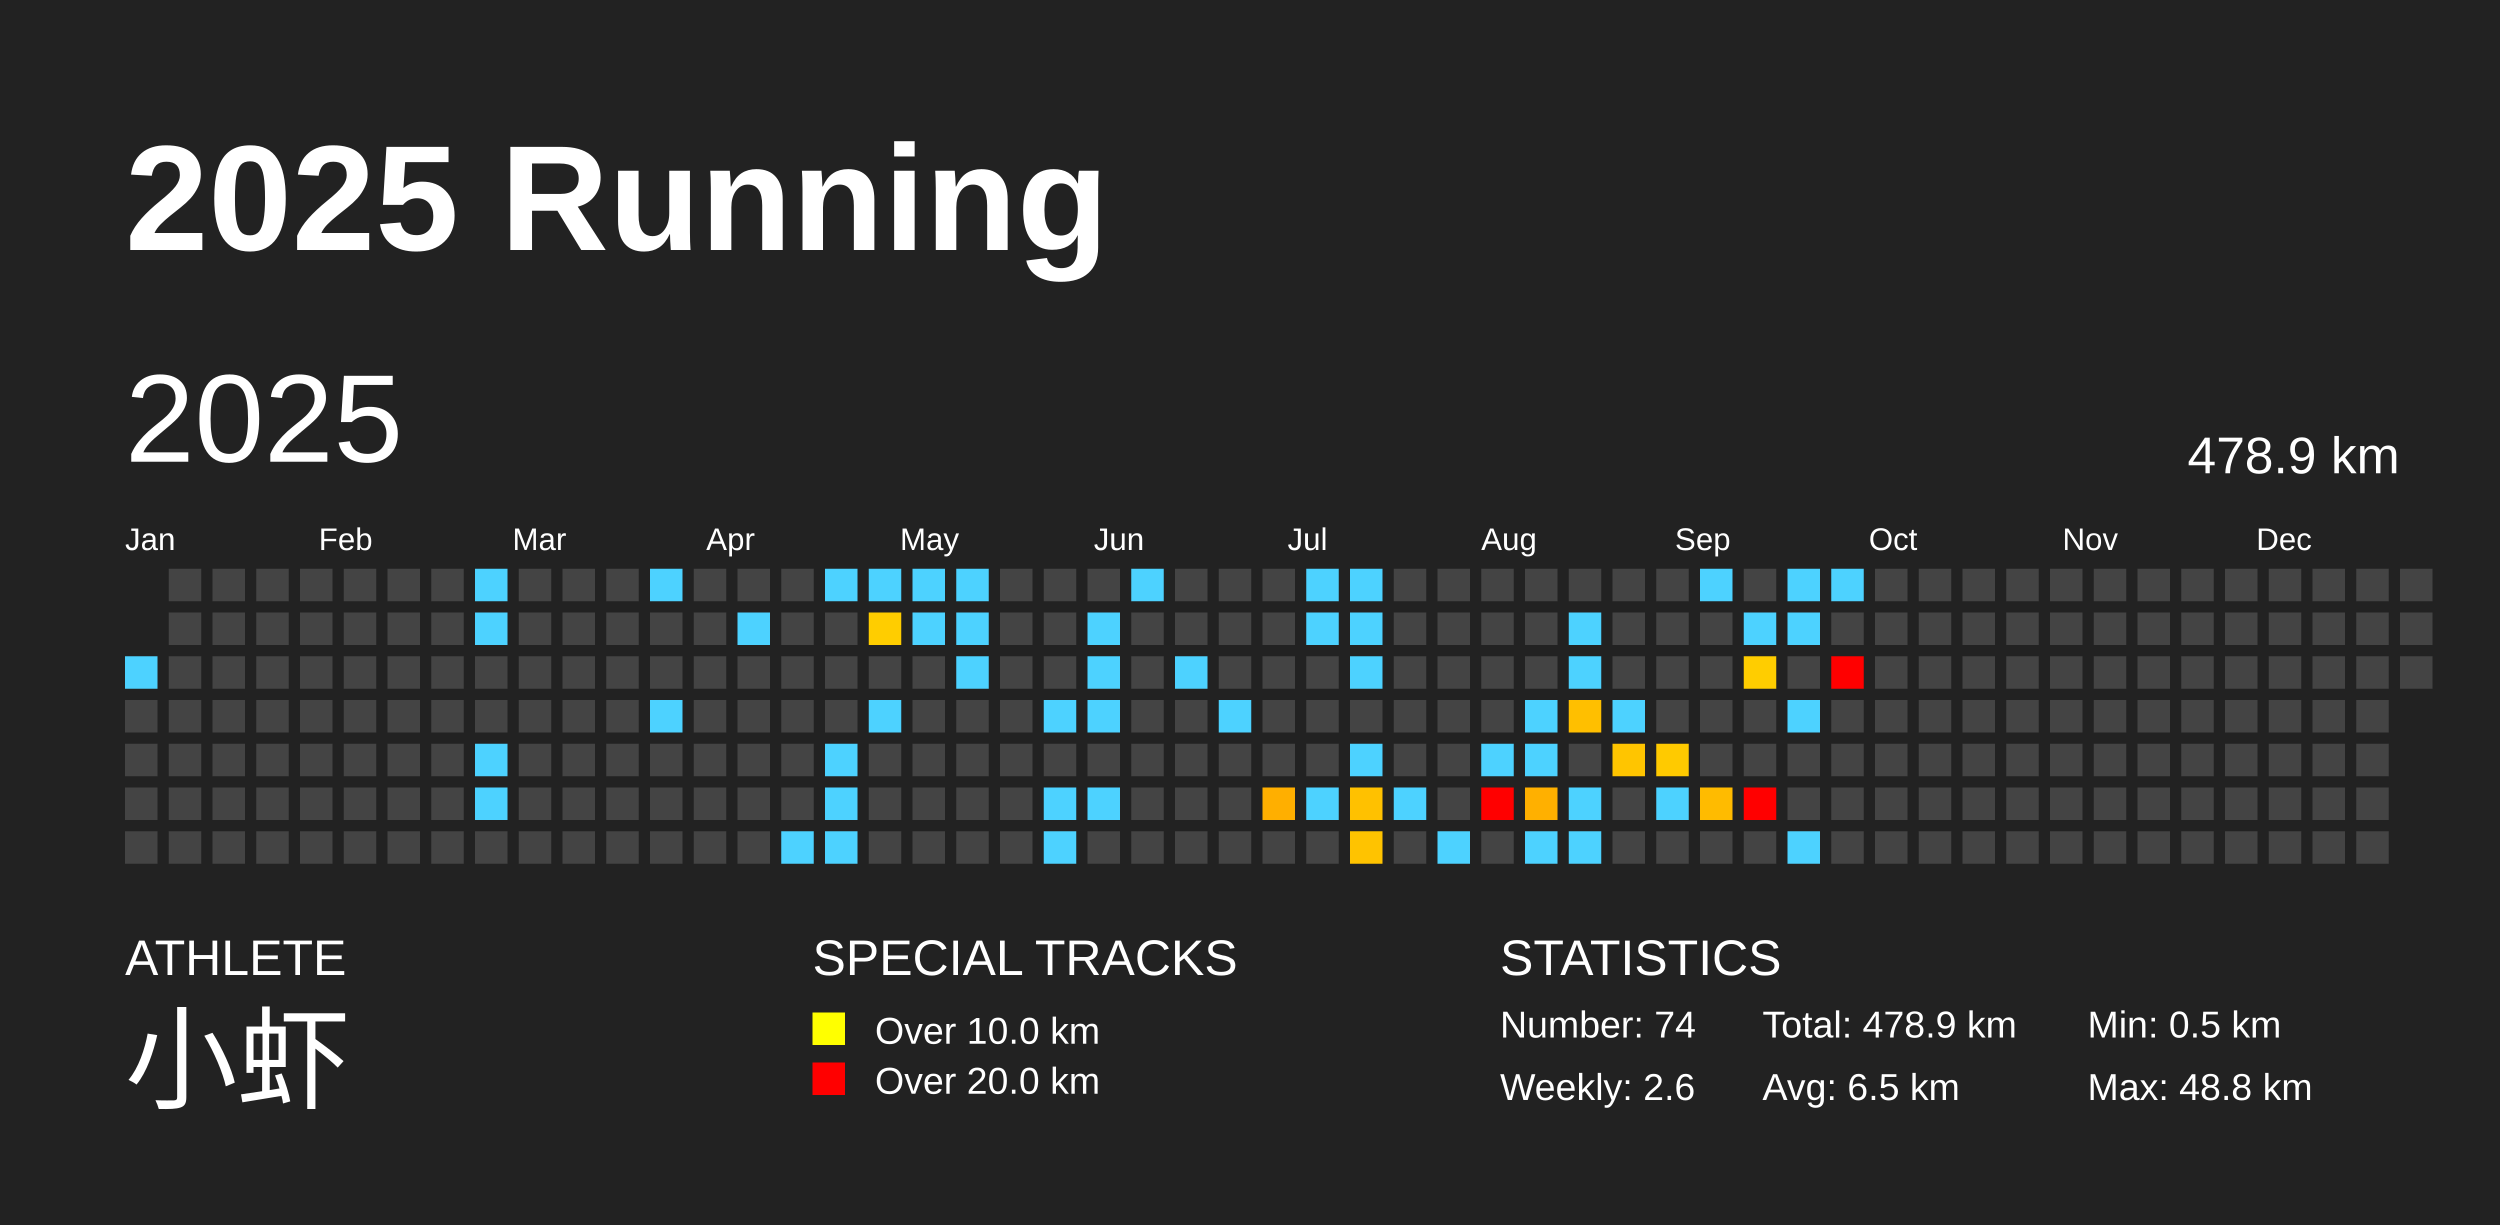
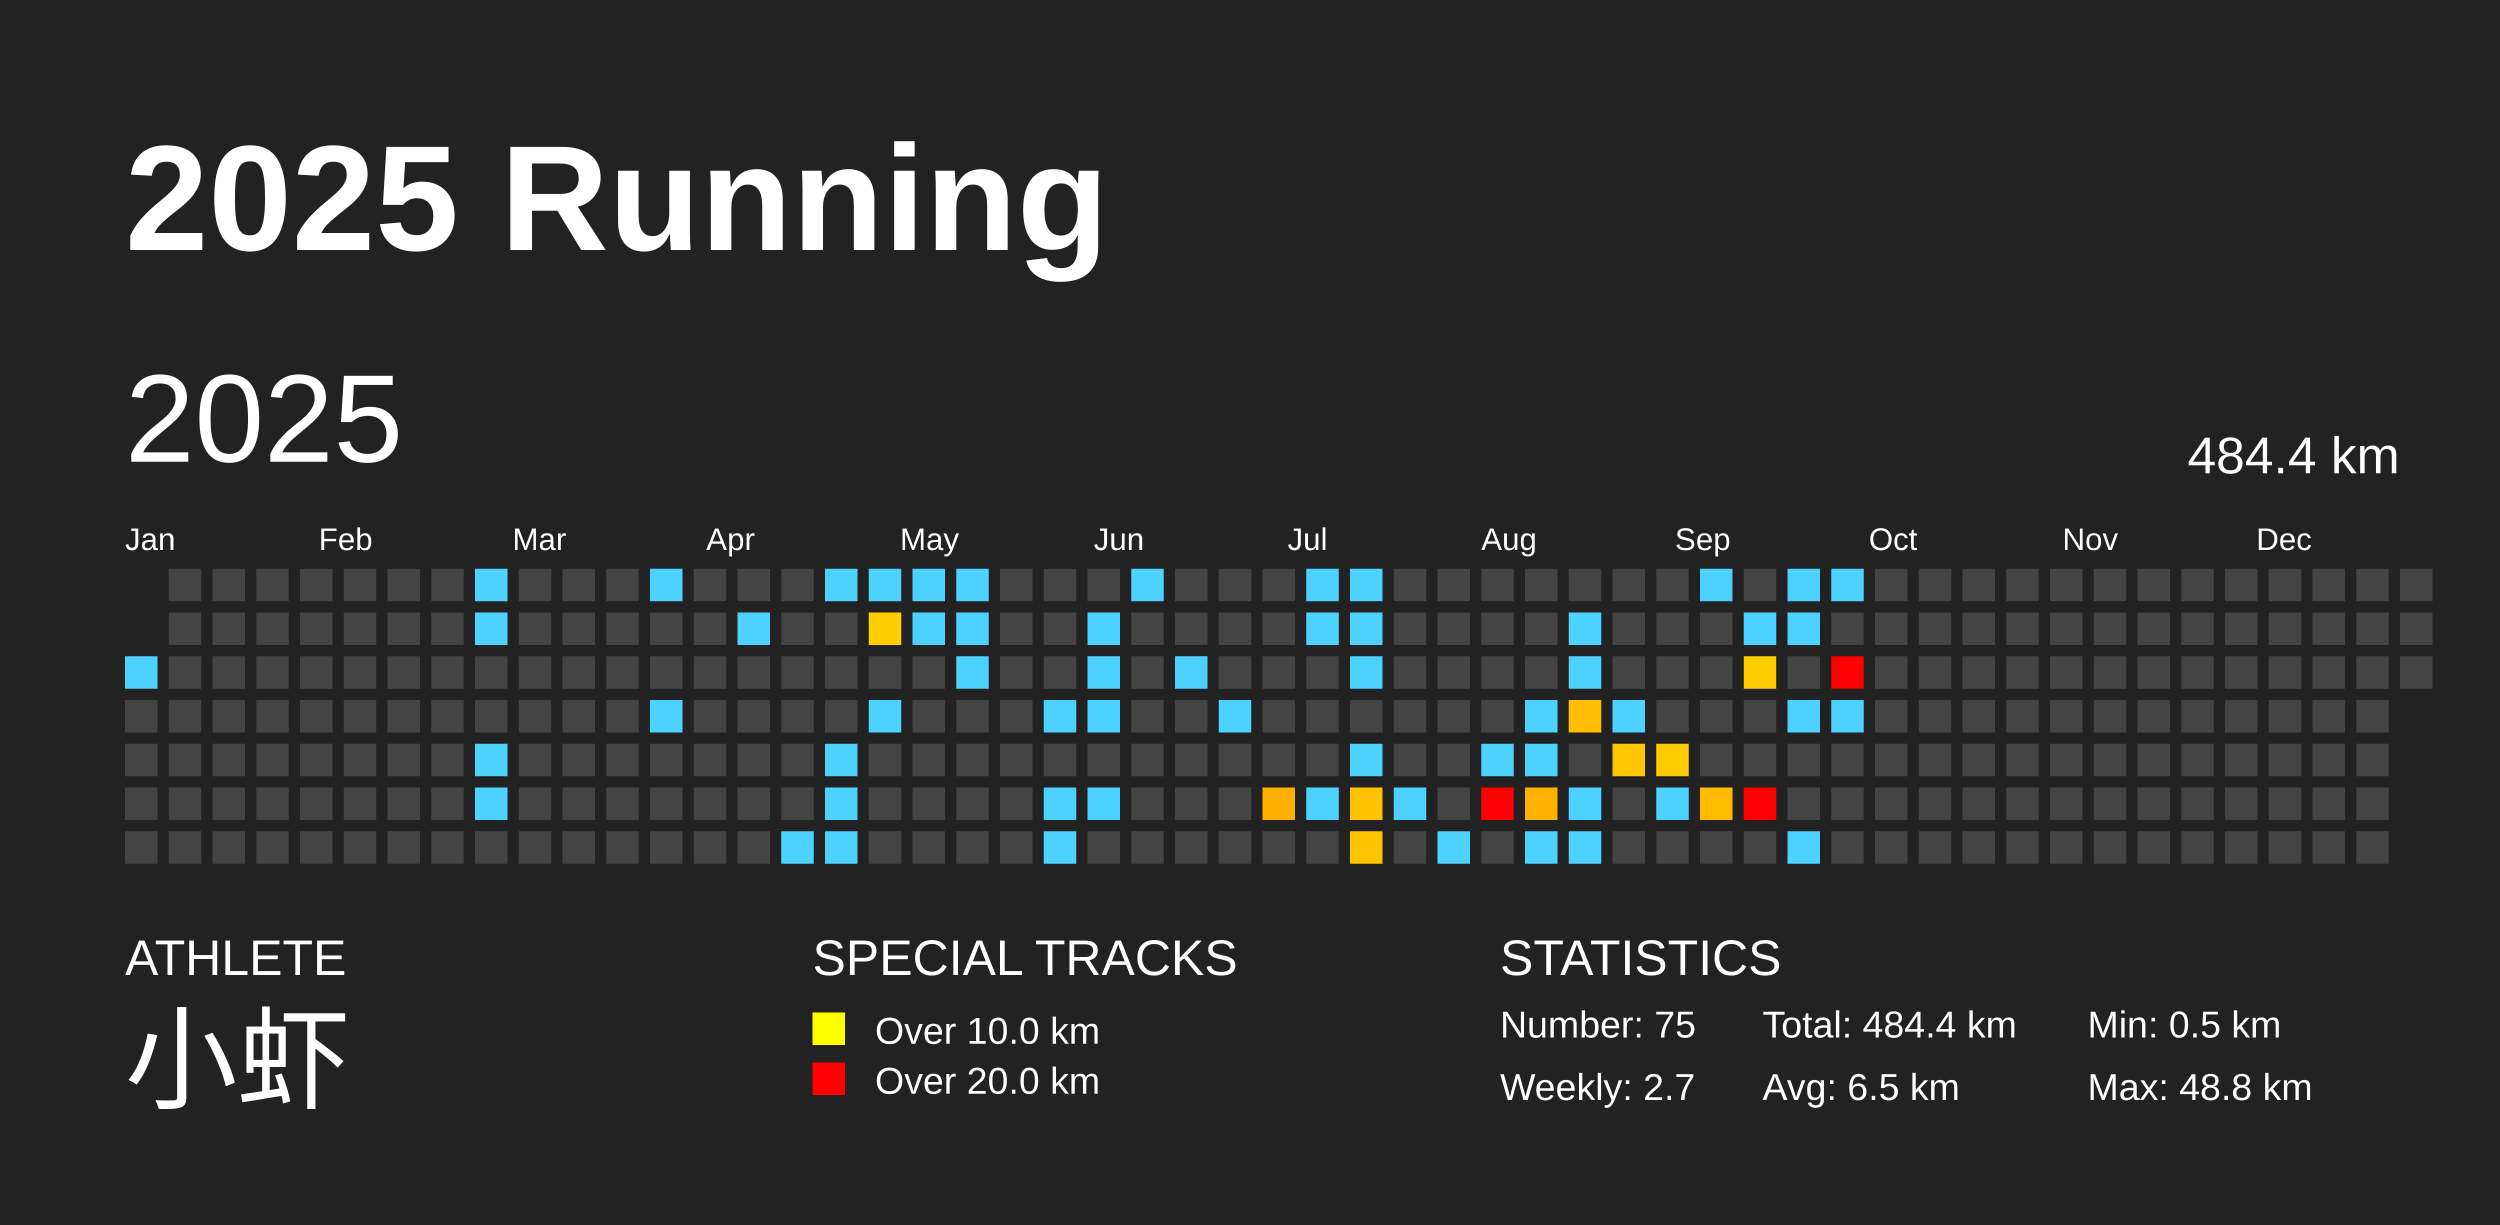
<svg xmlns="http://www.w3.org/2000/svg" baseProfile="full" height="98mm" version="1.1" viewBox="0,0,200,98" width="200mm">
  <defs />
  <rect fill="#222222" height="98" width="200" x="0" y="0" />
  <text fill="#FFFFFF" style="font-size:12px; font-family:Arial; font-weight:bold;" x="10" y="20">2025 Running</text>
  <text fill="#FFFFFF" style="font-size:4px; font-family:Arial" x="10" y="78">ATHLETE</text>
  <text fill="#FFFFFF" style="font-size:9px; font-family:Arial" x="10" y="88">小虾</text>
  <text fill="#FFFFFF" style="font-size:4px; font-family:Arial" x="65" y="78">SPECIAL TRACKS</text>
  <rect fill="yellow" height="2.6" width="2.6" x="65" y="81" />
  <text fill="#FFFFFF" style="font-size:3px; font-family:Arial" x="70" y="83.5">Over 10.0 km</text>
  <rect fill="red" height="2.6" width="2.6" x="65" y="85" />
  <text fill="#FFFFFF" style="font-size:3px; font-family:Arial" x="70" y="87.5">Over 20.0 km</text>
  <text fill="#FFFFFF" style="font-size:4px; font-family:Arial" x="120" y="78">STATISTICS</text>
-   <text fill="#FFFFFF" style="font-size:3px; font-family:Arial" x="120" y="83">Number: 74</text>
-   <text fill="#FFFFFF" style="font-size:3px; font-family:Arial" x="120" y="88">Weekly: 2.6</text>
-   <text fill="#FFFFFF" style="font-size:3px; font-family:Arial" x="141" y="83">Total: 478.9 km</text>
+   <text fill="#FFFFFF" style="font-size:3px; font-family:Arial" x="120" y="83">Number: 75</text>
+   <text fill="#FFFFFF" style="font-size:3px; font-family:Arial" x="120" y="88">Weekly: 2.7</text>
+   <text fill="#FFFFFF" style="font-size:3px; font-family:Arial" x="141" y="83">Total: 484.4 km</text>
  <text fill="#FFFFFF" style="font-size:3px; font-family:Arial" x="141" y="88">Avg: 6.5 km</text>
  <text fill="#FFFFFF" style="font-size:3px; font-family:Arial" x="167" y="83">Min: 0.5 km</text>
  <text fill="#FFFFFF" style="font-size:3px; font-family:Arial" x="167" y="88">Max: 48.8 km</text>
  <text dominant-baseline="hanging" fill="#FFFFFF" style="font-size:10.0px; font-family:Arial;" x="10" y="30">2025</text>
-   <text dominant-baseline="hanging" fill="#FFFFFF" style="font-size:4.125px; font-family:Arial;" x="175" y="35">478.9 km</text>
+   <text dominant-baseline="hanging" fill="#FFFFFF" style="font-size:4.125px; font-family:Arial;" x="175" y="35">484.4 km</text>
  <text fill="#FFFFFF" style="font-size:2.5px; font-family:Arial" x="10.0" y="44">Jan</text>
  <text fill="#FFFFFF" style="font-size:2.5px; font-family:Arial" x="25.5" y="44">Feb</text>
  <text fill="#FFFFFF" style="font-size:2.5px; font-family:Arial" x="41.0" y="44">Mar</text>
  <text fill="#FFFFFF" style="font-size:2.5px; font-family:Arial" x="56.5" y="44">Apr</text>
  <text fill="#FFFFFF" style="font-size:2.5px; font-family:Arial" x="72.0" y="44">May</text>
  <text fill="#FFFFFF" style="font-size:2.5px; font-family:Arial" x="87.5" y="44">Jun</text>
  <text fill="#FFFFFF" style="font-size:2.5px; font-family:Arial" x="103.0" y="44">Jul</text>
  <text fill="#FFFFFF" style="font-size:2.5px; font-family:Arial" x="118.5" y="44">Aug</text>
  <text fill="#FFFFFF" style="font-size:2.5px; font-family:Arial" x="134.0" y="44">Sep</text>
  <text fill="#FFFFFF" style="font-size:2.5px; font-family:Arial" x="149.5" y="44">Oct</text>
  <text fill="#FFFFFF" style="font-size:2.5px; font-family:Arial" x="165.0" y="44">Nov</text>
  <text fill="#FFFFFF" style="font-size:2.5px; font-family:Arial" x="180.5" y="44">Dec</text>
  <rect fill="#4dd2ff" height="2.6" width="2.6" x="10.0" y="52.5" />
  <rect fill="#444444" height="2.6" width="2.6" x="10.0" y="56.0" />
  <rect fill="#444444" height="2.6" width="2.6" x="10.0" y="59.5" />
  <rect fill="#444444" height="2.6" width="2.6" x="10.0" y="63.0" />
  <rect fill="#444444" height="2.6" width="2.6" x="10.0" y="66.5" />
  <rect fill="#444444" height="2.6" width="2.6" x="13.5" y="45.5" />
  <rect fill="#444444" height="2.6" width="2.6" x="13.5" y="49.0" />
  <rect fill="#444444" height="2.6" width="2.6" x="13.5" y="52.5" />
  <rect fill="#444444" height="2.6" width="2.6" x="13.5" y="56.0" />
  <rect fill="#444444" height="2.6" width="2.6" x="13.5" y="59.5" />
  <rect fill="#444444" height="2.6" width="2.6" x="13.5" y="63.0" />
  <rect fill="#444444" height="2.6" width="2.6" x="13.5" y="66.5" />
  <rect fill="#444444" height="2.6" width="2.6" x="17.0" y="45.5" />
  <rect fill="#444444" height="2.6" width="2.6" x="17.0" y="49.0" />
  <rect fill="#444444" height="2.6" width="2.6" x="17.0" y="52.5" />
  <rect fill="#444444" height="2.6" width="2.6" x="17.0" y="56.0" />
  <rect fill="#444444" height="2.6" width="2.6" x="17.0" y="59.5" />
  <rect fill="#444444" height="2.6" width="2.6" x="17.0" y="63.0" />
  <rect fill="#444444" height="2.6" width="2.6" x="17.0" y="66.5" />
  <rect fill="#444444" height="2.6" width="2.6" x="20.5" y="45.5" />
  <rect fill="#444444" height="2.6" width="2.6" x="20.5" y="49.0" />
  <rect fill="#444444" height="2.6" width="2.6" x="20.5" y="52.5" />
  <rect fill="#444444" height="2.6" width="2.6" x="20.5" y="56.0" />
  <rect fill="#444444" height="2.6" width="2.6" x="20.5" y="59.5" />
  <rect fill="#444444" height="2.6" width="2.6" x="20.5" y="63.0" />
  <rect fill="#444444" height="2.6" width="2.6" x="20.5" y="66.5" />
  <rect fill="#444444" height="2.6" width="2.6" x="24.0" y="45.5" />
  <rect fill="#444444" height="2.6" width="2.6" x="24.0" y="49.0" />
  <rect fill="#444444" height="2.6" width="2.6" x="24.0" y="52.5" />
  <rect fill="#444444" height="2.6" width="2.6" x="24.0" y="56.0" />
  <rect fill="#444444" height="2.6" width="2.6" x="24.0" y="59.5" />
  <rect fill="#444444" height="2.6" width="2.6" x="24.0" y="63.0" />
  <rect fill="#444444" height="2.6" width="2.6" x="24.0" y="66.5" />
  <rect fill="#444444" height="2.6" width="2.6" x="27.5" y="45.5" />
  <rect fill="#444444" height="2.6" width="2.6" x="27.5" y="49.0" />
  <rect fill="#444444" height="2.6" width="2.6" x="27.5" y="52.5" />
  <rect fill="#444444" height="2.6" width="2.6" x="27.5" y="56.0" />
  <rect fill="#444444" height="2.6" width="2.6" x="27.5" y="59.5" />
  <rect fill="#444444" height="2.6" width="2.6" x="27.5" y="63.0" />
  <rect fill="#444444" height="2.6" width="2.6" x="27.5" y="66.5" />
  <rect fill="#444444" height="2.6" width="2.6" x="31.0" y="45.5" />
  <rect fill="#444444" height="2.6" width="2.6" x="31.0" y="49.0" />
  <rect fill="#444444" height="2.6" width="2.6" x="31.0" y="52.5" />
  <rect fill="#444444" height="2.6" width="2.6" x="31.0" y="56.0" />
  <rect fill="#444444" height="2.6" width="2.6" x="31.0" y="59.5" />
  <rect fill="#444444" height="2.6" width="2.6" x="31.0" y="63.0" />
  <rect fill="#444444" height="2.6" width="2.6" x="31.0" y="66.5" />
  <rect fill="#444444" height="2.6" width="2.6" x="34.5" y="45.5" />
  <rect fill="#444444" height="2.6" width="2.6" x="34.5" y="49.0" />
  <rect fill="#444444" height="2.6" width="2.6" x="34.5" y="52.5" />
  <rect fill="#444444" height="2.6" width="2.6" x="34.5" y="56.0" />
  <rect fill="#444444" height="2.6" width="2.6" x="34.5" y="59.5" />
  <rect fill="#444444" height="2.6" width="2.6" x="34.5" y="63.0" />
  <rect fill="#444444" height="2.6" width="2.6" x="34.5" y="66.5" />
  <rect fill="#4dd2ff" height="2.6" width="2.6" x="38.0" y="45.5" />
  <rect fill="#4dd2ff" height="2.6" width="2.6" x="38.0" y="49.0" />
  <rect fill="#444444" height="2.6" width="2.6" x="38.0" y="52.5" />
  <rect fill="#444444" height="2.6" width="2.6" x="38.0" y="56.0" />
  <rect fill="#4dd2ff" height="2.6" width="2.6" x="38.0" y="59.5" />
  <rect fill="#4dd2ff" height="2.6" width="2.6" x="38.0" y="63.0" />
  <rect fill="#444444" height="2.6" width="2.6" x="38.0" y="66.5" />
  <rect fill="#444444" height="2.6" width="2.6" x="41.5" y="45.5" />
  <rect fill="#444444" height="2.6" width="2.6" x="41.5" y="49.0" />
  <rect fill="#444444" height="2.6" width="2.6" x="41.5" y="52.5" />
  <rect fill="#444444" height="2.6" width="2.6" x="41.5" y="56.0" />
  <rect fill="#444444" height="2.6" width="2.6" x="41.5" y="59.5" />
  <rect fill="#444444" height="2.6" width="2.6" x="41.5" y="63.0" />
  <rect fill="#444444" height="2.6" width="2.6" x="41.5" y="66.5" />
  <rect fill="#444444" height="2.6" width="2.6" x="45.0" y="45.5" />
  <rect fill="#444444" height="2.6" width="2.6" x="45.0" y="49.0" />
  <rect fill="#444444" height="2.6" width="2.6" x="45.0" y="52.5" />
  <rect fill="#444444" height="2.6" width="2.6" x="45.0" y="56.0" />
  <rect fill="#444444" height="2.6" width="2.6" x="45.0" y="59.5" />
  <rect fill="#444444" height="2.6" width="2.6" x="45.0" y="63.0" />
  <rect fill="#444444" height="2.6" width="2.6" x="45.0" y="66.5" />
  <rect fill="#444444" height="2.6" width="2.6" x="48.5" y="45.5" />
  <rect fill="#444444" height="2.6" width="2.6" x="48.5" y="49.0" />
  <rect fill="#444444" height="2.6" width="2.6" x="48.5" y="52.5" />
  <rect fill="#444444" height="2.6" width="2.6" x="48.5" y="56.0" />
  <rect fill="#444444" height="2.6" width="2.6" x="48.5" y="59.5" />
  <rect fill="#444444" height="2.6" width="2.6" x="48.5" y="63.0" />
  <rect fill="#444444" height="2.6" width="2.6" x="48.5" y="66.5" />
  <rect fill="#4dd2ff" height="2.6" width="2.6" x="52.0" y="45.5" />
  <rect fill="#444444" height="2.6" width="2.6" x="52.0" y="49.0" />
  <rect fill="#444444" height="2.6" width="2.6" x="52.0" y="52.5" />
  <rect fill="#4dd2ff" height="2.6" width="2.6" x="52.0" y="56.0" />
  <rect fill="#444444" height="2.6" width="2.6" x="52.0" y="59.5" />
  <rect fill="#444444" height="2.6" width="2.6" x="52.0" y="63.0" />
  <rect fill="#444444" height="2.6" width="2.6" x="52.0" y="66.5" />
  <rect fill="#444444" height="2.6" width="2.6" x="55.5" y="45.5" />
  <rect fill="#444444" height="2.6" width="2.6" x="55.5" y="49.0" />
  <rect fill="#444444" height="2.6" width="2.6" x="55.5" y="52.5" />
  <rect fill="#444444" height="2.6" width="2.6" x="55.5" y="56.0" />
  <rect fill="#444444" height="2.6" width="2.6" x="55.5" y="59.5" />
  <rect fill="#444444" height="2.6" width="2.6" x="55.5" y="63.0" />
  <rect fill="#444444" height="2.6" width="2.6" x="55.5" y="66.5" />
  <rect fill="#444444" height="2.6" width="2.6" x="59.0" y="45.5" />
  <rect fill="#4dd2ff" height="2.6" width="2.6" x="59.0" y="49.0" />
  <rect fill="#444444" height="2.6" width="2.6" x="59.0" y="52.5" />
  <rect fill="#444444" height="2.6" width="2.6" x="59.0" y="56.0" />
  <rect fill="#444444" height="2.6" width="2.6" x="59.0" y="59.5" />
  <rect fill="#444444" height="2.6" width="2.6" x="59.0" y="63.0" />
  <rect fill="#444444" height="2.6" width="2.6" x="59.0" y="66.5" />
  <rect fill="#444444" height="2.6" width="2.6" x="62.5" y="45.5" />
  <rect fill="#444444" height="2.6" width="2.6" x="62.5" y="49.0" />
  <rect fill="#444444" height="2.6" width="2.6" x="62.5" y="52.5" />
  <rect fill="#444444" height="2.6" width="2.6" x="62.5" y="56.0" />
  <rect fill="#444444" height="2.6" width="2.6" x="62.5" y="59.5" />
  <rect fill="#444444" height="2.6" width="2.6" x="62.5" y="63.0" />
  <rect fill="#4dd2ff" height="2.6" width="2.6" x="62.5" y="66.5" />
  <rect fill="#4dd2ff" height="2.6" width="2.6" x="66.0" y="45.5" />
  <rect fill="#444444" height="2.6" width="2.6" x="66.0" y="49.0" />
  <rect fill="#444444" height="2.6" width="2.6" x="66.0" y="52.5" />
  <rect fill="#444444" height="2.6" width="2.6" x="66.0" y="56.0" />
  <rect fill="#4dd2ff" height="2.6" width="2.6" x="66.0" y="59.5" />
  <rect fill="#4dd2ff" height="2.6" width="2.6" x="66.0" y="63.0" />
  <rect fill="#4dd2ff" height="2.6" width="2.6" x="66.0" y="66.5" />
  <rect fill="#4dd2ff" height="2.6" width="2.6" x="69.5" y="45.5" />
  <rect fill="#ffcd00" height="2.6" width="2.6" x="69.5" y="49.0" />
  <rect fill="#444444" height="2.6" width="2.6" x="69.5" y="52.5" />
  <rect fill="#4dd2ff" height="2.6" width="2.6" x="69.5" y="56.0" />
  <rect fill="#444444" height="2.6" width="2.6" x="69.5" y="59.5" />
  <rect fill="#444444" height="2.6" width="2.6" x="69.5" y="63.0" />
  <rect fill="#444444" height="2.6" width="2.6" x="69.5" y="66.5" />
  <rect fill="#4dd2ff" height="2.6" width="2.6" x="73.0" y="45.5" />
  <rect fill="#4dd2ff" height="2.6" width="2.6" x="73.0" y="49.0" />
  <rect fill="#444444" height="2.6" width="2.6" x="73.0" y="52.5" />
  <rect fill="#444444" height="2.6" width="2.6" x="73.0" y="56.0" />
  <rect fill="#444444" height="2.6" width="2.6" x="73.0" y="59.5" />
  <rect fill="#444444" height="2.6" width="2.6" x="73.0" y="63.0" />
  <rect fill="#444444" height="2.6" width="2.6" x="73.0" y="66.5" />
  <rect fill="#4dd2ff" height="2.6" width="2.6" x="76.5" y="45.5" />
  <rect fill="#4dd2ff" height="2.6" width="2.6" x="76.5" y="49.0" />
  <rect fill="#4dd2ff" height="2.6" width="2.6" x="76.5" y="52.5" />
  <rect fill="#444444" height="2.6" width="2.6" x="76.5" y="56.0" />
  <rect fill="#444444" height="2.6" width="2.6" x="76.5" y="59.5" />
  <rect fill="#444444" height="2.6" width="2.6" x="76.5" y="63.0" />
  <rect fill="#444444" height="2.6" width="2.6" x="76.5" y="66.5" />
  <rect fill="#444444" height="2.6" width="2.6" x="80.0" y="45.5" />
  <rect fill="#444444" height="2.6" width="2.6" x="80.0" y="49.0" />
  <rect fill="#444444" height="2.6" width="2.6" x="80.0" y="52.5" />
  <rect fill="#444444" height="2.6" width="2.6" x="80.0" y="56.0" />
  <rect fill="#444444" height="2.6" width="2.6" x="80.0" y="59.5" />
  <rect fill="#444444" height="2.6" width="2.6" x="80.0" y="63.0" />
  <rect fill="#444444" height="2.6" width="2.6" x="80.0" y="66.5" />
  <rect fill="#444444" height="2.6" width="2.6" x="83.5" y="45.5" />
  <rect fill="#444444" height="2.6" width="2.6" x="83.5" y="49.0" />
  <rect fill="#444444" height="2.6" width="2.6" x="83.5" y="52.5" />
  <rect fill="#4dd2ff" height="2.6" width="2.6" x="83.5" y="56.0" />
  <rect fill="#444444" height="2.6" width="2.6" x="83.5" y="59.5" />
  <rect fill="#4dd2ff" height="2.6" width="2.6" x="83.5" y="63.0" />
  <rect fill="#4dd2ff" height="2.6" width="2.6" x="83.5" y="66.5" />
  <rect fill="#444444" height="2.6" width="2.6" x="87.0" y="45.5" />
  <rect fill="#4dd2ff" height="2.6" width="2.6" x="87.0" y="49.0" />
  <rect fill="#4dd2ff" height="2.6" width="2.6" x="87.0" y="52.5" />
  <rect fill="#4dd2ff" height="2.6" width="2.6" x="87.0" y="56.0" />
  <rect fill="#444444" height="2.6" width="2.6" x="87.0" y="59.5" />
  <rect fill="#4dd2ff" height="2.6" width="2.6" x="87.0" y="63.0" />
  <rect fill="#444444" height="2.6" width="2.6" x="87.0" y="66.5" />
  <rect fill="#4dd2ff" height="2.6" width="2.6" x="90.5" y="45.5" />
  <rect fill="#444444" height="2.6" width="2.6" x="90.5" y="49.0" />
  <rect fill="#444444" height="2.6" width="2.6" x="90.5" y="52.5" />
  <rect fill="#444444" height="2.6" width="2.6" x="90.5" y="56.0" />
  <rect fill="#444444" height="2.6" width="2.6" x="90.5" y="59.5" />
  <rect fill="#444444" height="2.6" width="2.6" x="90.5" y="63.0" />
  <rect fill="#444444" height="2.6" width="2.6" x="90.5" y="66.5" />
  <rect fill="#444444" height="2.6" width="2.6" x="94.0" y="45.5" />
  <rect fill="#444444" height="2.6" width="2.6" x="94.0" y="49.0" />
  <rect fill="#4dd2ff" height="2.6" width="2.6" x="94.0" y="52.5" />
  <rect fill="#444444" height="2.6" width="2.6" x="94.0" y="56.0" />
  <rect fill="#444444" height="2.6" width="2.6" x="94.0" y="59.5" />
  <rect fill="#444444" height="2.6" width="2.6" x="94.0" y="63.0" />
  <rect fill="#444444" height="2.6" width="2.6" x="94.0" y="66.5" />
  <rect fill="#444444" height="2.6" width="2.6" x="97.5" y="45.5" />
  <rect fill="#444444" height="2.6" width="2.6" x="97.5" y="49.0" />
  <rect fill="#444444" height="2.6" width="2.6" x="97.5" y="52.5" />
  <rect fill="#4dd2ff" height="2.6" width="2.6" x="97.5" y="56.0" />
  <rect fill="#444444" height="2.6" width="2.6" x="97.5" y="59.5" />
  <rect fill="#444444" height="2.6" width="2.6" x="97.5" y="63.0" />
  <rect fill="#444444" height="2.6" width="2.6" x="97.5" y="66.5" />
  <rect fill="#444444" height="2.6" width="2.6" x="101.0" y="45.5" />
  <rect fill="#444444" height="2.6" width="2.6" x="101.0" y="49.0" />
  <rect fill="#444444" height="2.6" width="2.6" x="101.0" y="52.5" />
  <rect fill="#444444" height="2.6" width="2.6" x="101.0" y="56.0" />
  <rect fill="#444444" height="2.6" width="2.6" x="101.0" y="59.5" />
  <rect fill="#ffaf00" height="2.6" width="2.6" x="101.0" y="63.0" />
  <rect fill="#444444" height="2.6" width="2.6" x="101.0" y="66.5" />
  <rect fill="#4dd2ff" height="2.6" width="2.6" x="104.5" y="45.5" />
  <rect fill="#4dd2ff" height="2.6" width="2.6" x="104.5" y="49.0" />
  <rect fill="#444444" height="2.6" width="2.6" x="104.5" y="52.5" />
  <rect fill="#444444" height="2.6" width="2.6" x="104.5" y="56.0" />
  <rect fill="#444444" height="2.6" width="2.6" x="104.5" y="59.5" />
  <rect fill="#4dd2ff" height="2.6" width="2.6" x="104.5" y="63.0" />
  <rect fill="#444444" height="2.6" width="2.6" x="104.5" y="66.5" />
  <rect fill="#4dd2ff" height="2.6" width="2.6" x="108.0" y="45.5" />
  <rect fill="#4dd2ff" height="2.6" width="2.6" x="108.0" y="49.0" />
  <rect fill="#4dd2ff" height="2.6" width="2.6" x="108.0" y="52.5" />
  <rect fill="#444444" height="2.6" width="2.6" x="108.0" y="56.0" />
  <rect fill="#4dd2ff" height="2.6" width="2.6" x="108.0" y="59.5" />
  <rect fill="#ffc100" height="2.6" width="2.6" x="108.0" y="63.0" />
  <rect fill="#ffc300" height="2.6" width="2.6" x="108.0" y="66.5" />
  <rect fill="#444444" height="2.6" width="2.6" x="111.5" y="45.5" />
  <rect fill="#444444" height="2.6" width="2.6" x="111.5" y="49.0" />
  <rect fill="#444444" height="2.6" width="2.6" x="111.5" y="52.5" />
  <rect fill="#444444" height="2.6" width="2.6" x="111.5" y="56.0" />
  <rect fill="#444444" height="2.6" width="2.6" x="111.5" y="59.5" />
  <rect fill="#4dd2ff" height="2.6" width="2.6" x="111.5" y="63.0" />
  <rect fill="#444444" height="2.6" width="2.6" x="111.5" y="66.5" />
  <rect fill="#444444" height="2.6" width="2.6" x="115.0" y="45.5" />
  <rect fill="#444444" height="2.6" width="2.6" x="115.0" y="49.0" />
  <rect fill="#444444" height="2.6" width="2.6" x="115.0" y="52.5" />
  <rect fill="#444444" height="2.6" width="2.6" x="115.0" y="56.0" />
  <rect fill="#444444" height="2.6" width="2.6" x="115.0" y="59.5" />
  <rect fill="#444444" height="2.6" width="2.6" x="115.0" y="63.0" />
  <rect fill="#4dd2ff" height="2.6" width="2.6" x="115.0" y="66.5" />
  <rect fill="#444444" height="2.6" width="2.6" x="118.5" y="45.5" />
  <rect fill="#444444" height="2.6" width="2.6" x="118.5" y="49.0" />
  <rect fill="#444444" height="2.6" width="2.6" x="118.5" y="52.5" />
  <rect fill="#444444" height="2.6" width="2.6" x="118.5" y="56.0" />
  <rect fill="#4dd2ff" height="2.6" width="2.6" x="118.5" y="59.5" />
  <rect fill="red" height="2.6" width="2.6" x="118.5" y="63.0" />
  <rect fill="#444444" height="2.6" width="2.6" x="118.5" y="66.5" />
  <rect fill="#444444" height="2.6" width="2.6" x="122.0" y="45.5" />
  <rect fill="#444444" height="2.6" width="2.6" x="122.0" y="49.0" />
  <rect fill="#444444" height="2.6" width="2.6" x="122.0" y="52.5" />
  <rect fill="#4dd2ff" height="2.6" width="2.6" x="122.0" y="56.0" />
  <rect fill="#4dd2ff" height="2.6" width="2.6" x="122.0" y="59.5" />
  <rect fill="#ffb000" height="2.6" width="2.6" x="122.0" y="63.0" />
  <rect fill="#4dd2ff" height="2.6" width="2.6" x="122.0" y="66.5" />
  <rect fill="#444444" height="2.6" width="2.6" x="125.5" y="45.5" />
  <rect fill="#4dd2ff" height="2.6" width="2.6" x="125.5" y="49.0" />
  <rect fill="#4dd2ff" height="2.6" width="2.6" x="125.5" y="52.5" />
  <rect fill="#ffbf00" height="2.6" width="2.6" x="125.5" y="56.0" />
  <rect fill="#444444" height="2.6" width="2.6" x="125.5" y="59.5" />
  <rect fill="#4dd2ff" height="2.6" width="2.6" x="125.5" y="63.0" />
  <rect fill="#4dd2ff" height="2.6" width="2.6" x="125.5" y="66.5" />
  <rect fill="#444444" height="2.6" width="2.6" x="129.0" y="45.5" />
  <rect fill="#444444" height="2.6" width="2.6" x="129.0" y="49.0" />
  <rect fill="#444444" height="2.6" width="2.6" x="129.0" y="52.5" />
  <rect fill="#4dd2ff" height="2.6" width="2.6" x="129.0" y="56.0" />
  <rect fill="#ffc500" height="2.6" width="2.6" x="129.0" y="59.5" />
  <rect fill="#444444" height="2.6" width="2.6" x="129.0" y="63.0" />
  <rect fill="#444444" height="2.6" width="2.6" x="129.0" y="66.5" />
  <rect fill="#444444" height="2.6" width="2.6" x="132.5" y="45.5" />
  <rect fill="#444444" height="2.6" width="2.6" x="132.5" y="49.0" />
  <rect fill="#444444" height="2.6" width="2.6" x="132.5" y="52.5" />
  <rect fill="#444444" height="2.6" width="2.6" x="132.5" y="56.0" />
  <rect fill="#ffca00" height="2.6" width="2.6" x="132.5" y="59.5" />
  <rect fill="#4dd2ff" height="2.6" width="2.6" x="132.5" y="63.0" />
  <rect fill="#444444" height="2.6" width="2.6" x="132.5" y="66.5" />
  <rect fill="#4dd2ff" height="2.6" width="2.6" x="136.0" y="45.5" />
  <rect fill="#444444" height="2.6" width="2.6" x="136.0" y="49.0" />
  <rect fill="#444444" height="2.6" width="2.6" x="136.0" y="52.5" />
  <rect fill="#444444" height="2.6" width="2.6" x="136.0" y="56.0" />
  <rect fill="#444444" height="2.6" width="2.6" x="136.0" y="59.5" />
  <rect fill="#ffbb00" height="2.6" width="2.6" x="136.0" y="63.0" />
  <rect fill="#444444" height="2.6" width="2.6" x="136.0" y="66.5" />
  <rect fill="#444444" height="2.6" width="2.6" x="139.5" y="45.5" />
  <rect fill="#4dd2ff" height="2.6" width="2.6" x="139.5" y="49.0" />
  <rect fill="#ffcd00" height="2.6" width="2.6" x="139.5" y="52.5" />
  <rect fill="#444444" height="2.6" width="2.6" x="139.5" y="56.0" />
  <rect fill="#444444" height="2.6" width="2.6" x="139.5" y="59.5" />
  <rect fill="red" height="2.6" width="2.6" x="139.5" y="63.0" />
  <rect fill="#444444" height="2.6" width="2.6" x="139.5" y="66.5" />
  <rect fill="#4dd2ff" height="2.6" width="2.6" x="143.0" y="45.5" />
  <rect fill="#4dd2ff" height="2.6" width="2.6" x="143.0" y="49.0" />
  <rect fill="#444444" height="2.6" width="2.6" x="143.0" y="52.5" />
  <rect fill="#4dd2ff" height="2.6" width="2.6" x="143.0" y="56.0" />
  <rect fill="#444444" height="2.6" width="2.6" x="143.0" y="59.5" />
  <rect fill="#444444" height="2.6" width="2.6" x="143.0" y="63.0" />
  <rect fill="#4dd2ff" height="2.6" width="2.6" x="143.0" y="66.5" />
  <rect fill="#4dd2ff" height="2.6" width="2.6" x="146.5" y="45.5" />
  <rect fill="#444444" height="2.6" width="2.6" x="146.5" y="49.0" />
  <rect fill="red" height="2.6" width="2.6" x="146.5" y="52.5" />
-   <rect fill="#444444" height="2.6" width="2.6" x="146.5" y="56.0" />
+   <rect fill="#4dd2ff" height="2.6" width="2.6" x="146.5" y="56.0" />
  <rect fill="#444444" height="2.6" width="2.6" x="146.5" y="59.5" />
  <rect fill="#444444" height="2.6" width="2.6" x="146.5" y="63.0" />
  <rect fill="#444444" height="2.6" width="2.6" x="146.5" y="66.5" />
  <rect fill="#444444" height="2.6" width="2.6" x="150.0" y="45.5" />
  <rect fill="#444444" height="2.6" width="2.6" x="150.0" y="49.0" />
  <rect fill="#444444" height="2.6" width="2.6" x="150.0" y="52.5" />
  <rect fill="#444444" height="2.6" width="2.6" x="150.0" y="56.0" />
  <rect fill="#444444" height="2.6" width="2.6" x="150.0" y="59.5" />
  <rect fill="#444444" height="2.6" width="2.6" x="150.0" y="63.0" />
  <rect fill="#444444" height="2.6" width="2.6" x="150.0" y="66.5" />
  <rect fill="#444444" height="2.6" width="2.6" x="153.5" y="45.5" />
  <rect fill="#444444" height="2.6" width="2.6" x="153.5" y="49.0" />
  <rect fill="#444444" height="2.6" width="2.6" x="153.5" y="52.5" />
  <rect fill="#444444" height="2.6" width="2.6" x="153.5" y="56.0" />
  <rect fill="#444444" height="2.6" width="2.6" x="153.5" y="59.5" />
  <rect fill="#444444" height="2.6" width="2.6" x="153.5" y="63.0" />
  <rect fill="#444444" height="2.6" width="2.6" x="153.5" y="66.5" />
  <rect fill="#444444" height="2.6" width="2.6" x="157.0" y="45.5" />
  <rect fill="#444444" height="2.6" width="2.6" x="157.0" y="49.0" />
  <rect fill="#444444" height="2.6" width="2.6" x="157.0" y="52.5" />
  <rect fill="#444444" height="2.6" width="2.6" x="157.0" y="56.0" />
  <rect fill="#444444" height="2.6" width="2.6" x="157.0" y="59.5" />
  <rect fill="#444444" height="2.6" width="2.6" x="157.0" y="63.0" />
  <rect fill="#444444" height="2.6" width="2.6" x="157.0" y="66.5" />
  <rect fill="#444444" height="2.6" width="2.6" x="160.5" y="45.5" />
  <rect fill="#444444" height="2.6" width="2.6" x="160.5" y="49.0" />
  <rect fill="#444444" height="2.6" width="2.6" x="160.5" y="52.5" />
  <rect fill="#444444" height="2.6" width="2.6" x="160.5" y="56.0" />
  <rect fill="#444444" height="2.6" width="2.6" x="160.5" y="59.5" />
  <rect fill="#444444" height="2.6" width="2.6" x="160.5" y="63.0" />
  <rect fill="#444444" height="2.6" width="2.6" x="160.5" y="66.5" />
  <rect fill="#444444" height="2.6" width="2.6" x="164.0" y="45.5" />
  <rect fill="#444444" height="2.6" width="2.6" x="164.0" y="49.0" />
  <rect fill="#444444" height="2.6" width="2.6" x="164.0" y="52.5" />
  <rect fill="#444444" height="2.6" width="2.6" x="164.0" y="56.0" />
  <rect fill="#444444" height="2.6" width="2.6" x="164.0" y="59.5" />
  <rect fill="#444444" height="2.6" width="2.6" x="164.0" y="63.0" />
  <rect fill="#444444" height="2.6" width="2.6" x="164.0" y="66.5" />
  <rect fill="#444444" height="2.6" width="2.6" x="167.5" y="45.5" />
  <rect fill="#444444" height="2.6" width="2.6" x="167.5" y="49.0" />
  <rect fill="#444444" height="2.6" width="2.6" x="167.5" y="52.5" />
  <rect fill="#444444" height="2.6" width="2.6" x="167.5" y="56.0" />
  <rect fill="#444444" height="2.6" width="2.6" x="167.5" y="59.5" />
  <rect fill="#444444" height="2.6" width="2.6" x="167.5" y="63.0" />
  <rect fill="#444444" height="2.6" width="2.6" x="167.5" y="66.5" />
  <rect fill="#444444" height="2.6" width="2.6" x="171.0" y="45.5" />
  <rect fill="#444444" height="2.6" width="2.6" x="171.0" y="49.0" />
  <rect fill="#444444" height="2.6" width="2.6" x="171.0" y="52.5" />
  <rect fill="#444444" height="2.6" width="2.6" x="171.0" y="56.0" />
  <rect fill="#444444" height="2.6" width="2.6" x="171.0" y="59.5" />
  <rect fill="#444444" height="2.6" width="2.6" x="171.0" y="63.0" />
  <rect fill="#444444" height="2.6" width="2.6" x="171.0" y="66.5" />
  <rect fill="#444444" height="2.6" width="2.6" x="174.5" y="45.5" />
  <rect fill="#444444" height="2.6" width="2.6" x="174.5" y="49.0" />
  <rect fill="#444444" height="2.6" width="2.6" x="174.5" y="52.5" />
  <rect fill="#444444" height="2.6" width="2.6" x="174.5" y="56.0" />
  <rect fill="#444444" height="2.6" width="2.6" x="174.5" y="59.5" />
  <rect fill="#444444" height="2.6" width="2.6" x="174.5" y="63.0" />
  <rect fill="#444444" height="2.6" width="2.6" x="174.5" y="66.5" />
  <rect fill="#444444" height="2.6" width="2.6" x="178.0" y="45.5" />
  <rect fill="#444444" height="2.6" width="2.6" x="178.0" y="49.0" />
  <rect fill="#444444" height="2.6" width="2.6" x="178.0" y="52.5" />
  <rect fill="#444444" height="2.6" width="2.6" x="178.0" y="56.0" />
  <rect fill="#444444" height="2.6" width="2.6" x="178.0" y="59.5" />
  <rect fill="#444444" height="2.6" width="2.6" x="178.0" y="63.0" />
  <rect fill="#444444" height="2.6" width="2.6" x="178.0" y="66.5" />
  <rect fill="#444444" height="2.6" width="2.6" x="181.5" y="45.5" />
  <rect fill="#444444" height="2.6" width="2.6" x="181.5" y="49.0" />
  <rect fill="#444444" height="2.6" width="2.6" x="181.5" y="52.5" />
  <rect fill="#444444" height="2.6" width="2.6" x="181.5" y="56.0" />
  <rect fill="#444444" height="2.6" width="2.6" x="181.5" y="59.5" />
  <rect fill="#444444" height="2.6" width="2.6" x="181.5" y="63.0" />
  <rect fill="#444444" height="2.6" width="2.6" x="181.5" y="66.5" />
  <rect fill="#444444" height="2.6" width="2.6" x="185.0" y="45.5" />
  <rect fill="#444444" height="2.6" width="2.6" x="185.0" y="49.0" />
  <rect fill="#444444" height="2.6" width="2.6" x="185.0" y="52.5" />
  <rect fill="#444444" height="2.6" width="2.6" x="185.0" y="56.0" />
  <rect fill="#444444" height="2.6" width="2.6" x="185.0" y="59.5" />
  <rect fill="#444444" height="2.6" width="2.6" x="185.0" y="63.0" />
  <rect fill="#444444" height="2.6" width="2.6" x="185.0" y="66.5" />
  <rect fill="#444444" height="2.6" width="2.6" x="188.5" y="45.5" />
  <rect fill="#444444" height="2.6" width="2.6" x="188.5" y="49.0" />
  <rect fill="#444444" height="2.6" width="2.6" x="188.5" y="52.5" />
  <rect fill="#444444" height="2.6" width="2.6" x="188.5" y="56.0" />
  <rect fill="#444444" height="2.6" width="2.6" x="188.5" y="59.5" />
  <rect fill="#444444" height="2.6" width="2.6" x="188.5" y="63.0" />
  <rect fill="#444444" height="2.6" width="2.6" x="188.5" y="66.5" />
  <rect fill="#444444" height="2.6" width="2.6" x="192.0" y="45.5" />
  <rect fill="#444444" height="2.6" width="2.6" x="192.0" y="49.0" />
  <rect fill="#444444" height="2.6" width="2.6" x="192.0" y="52.5" />
</svg>
